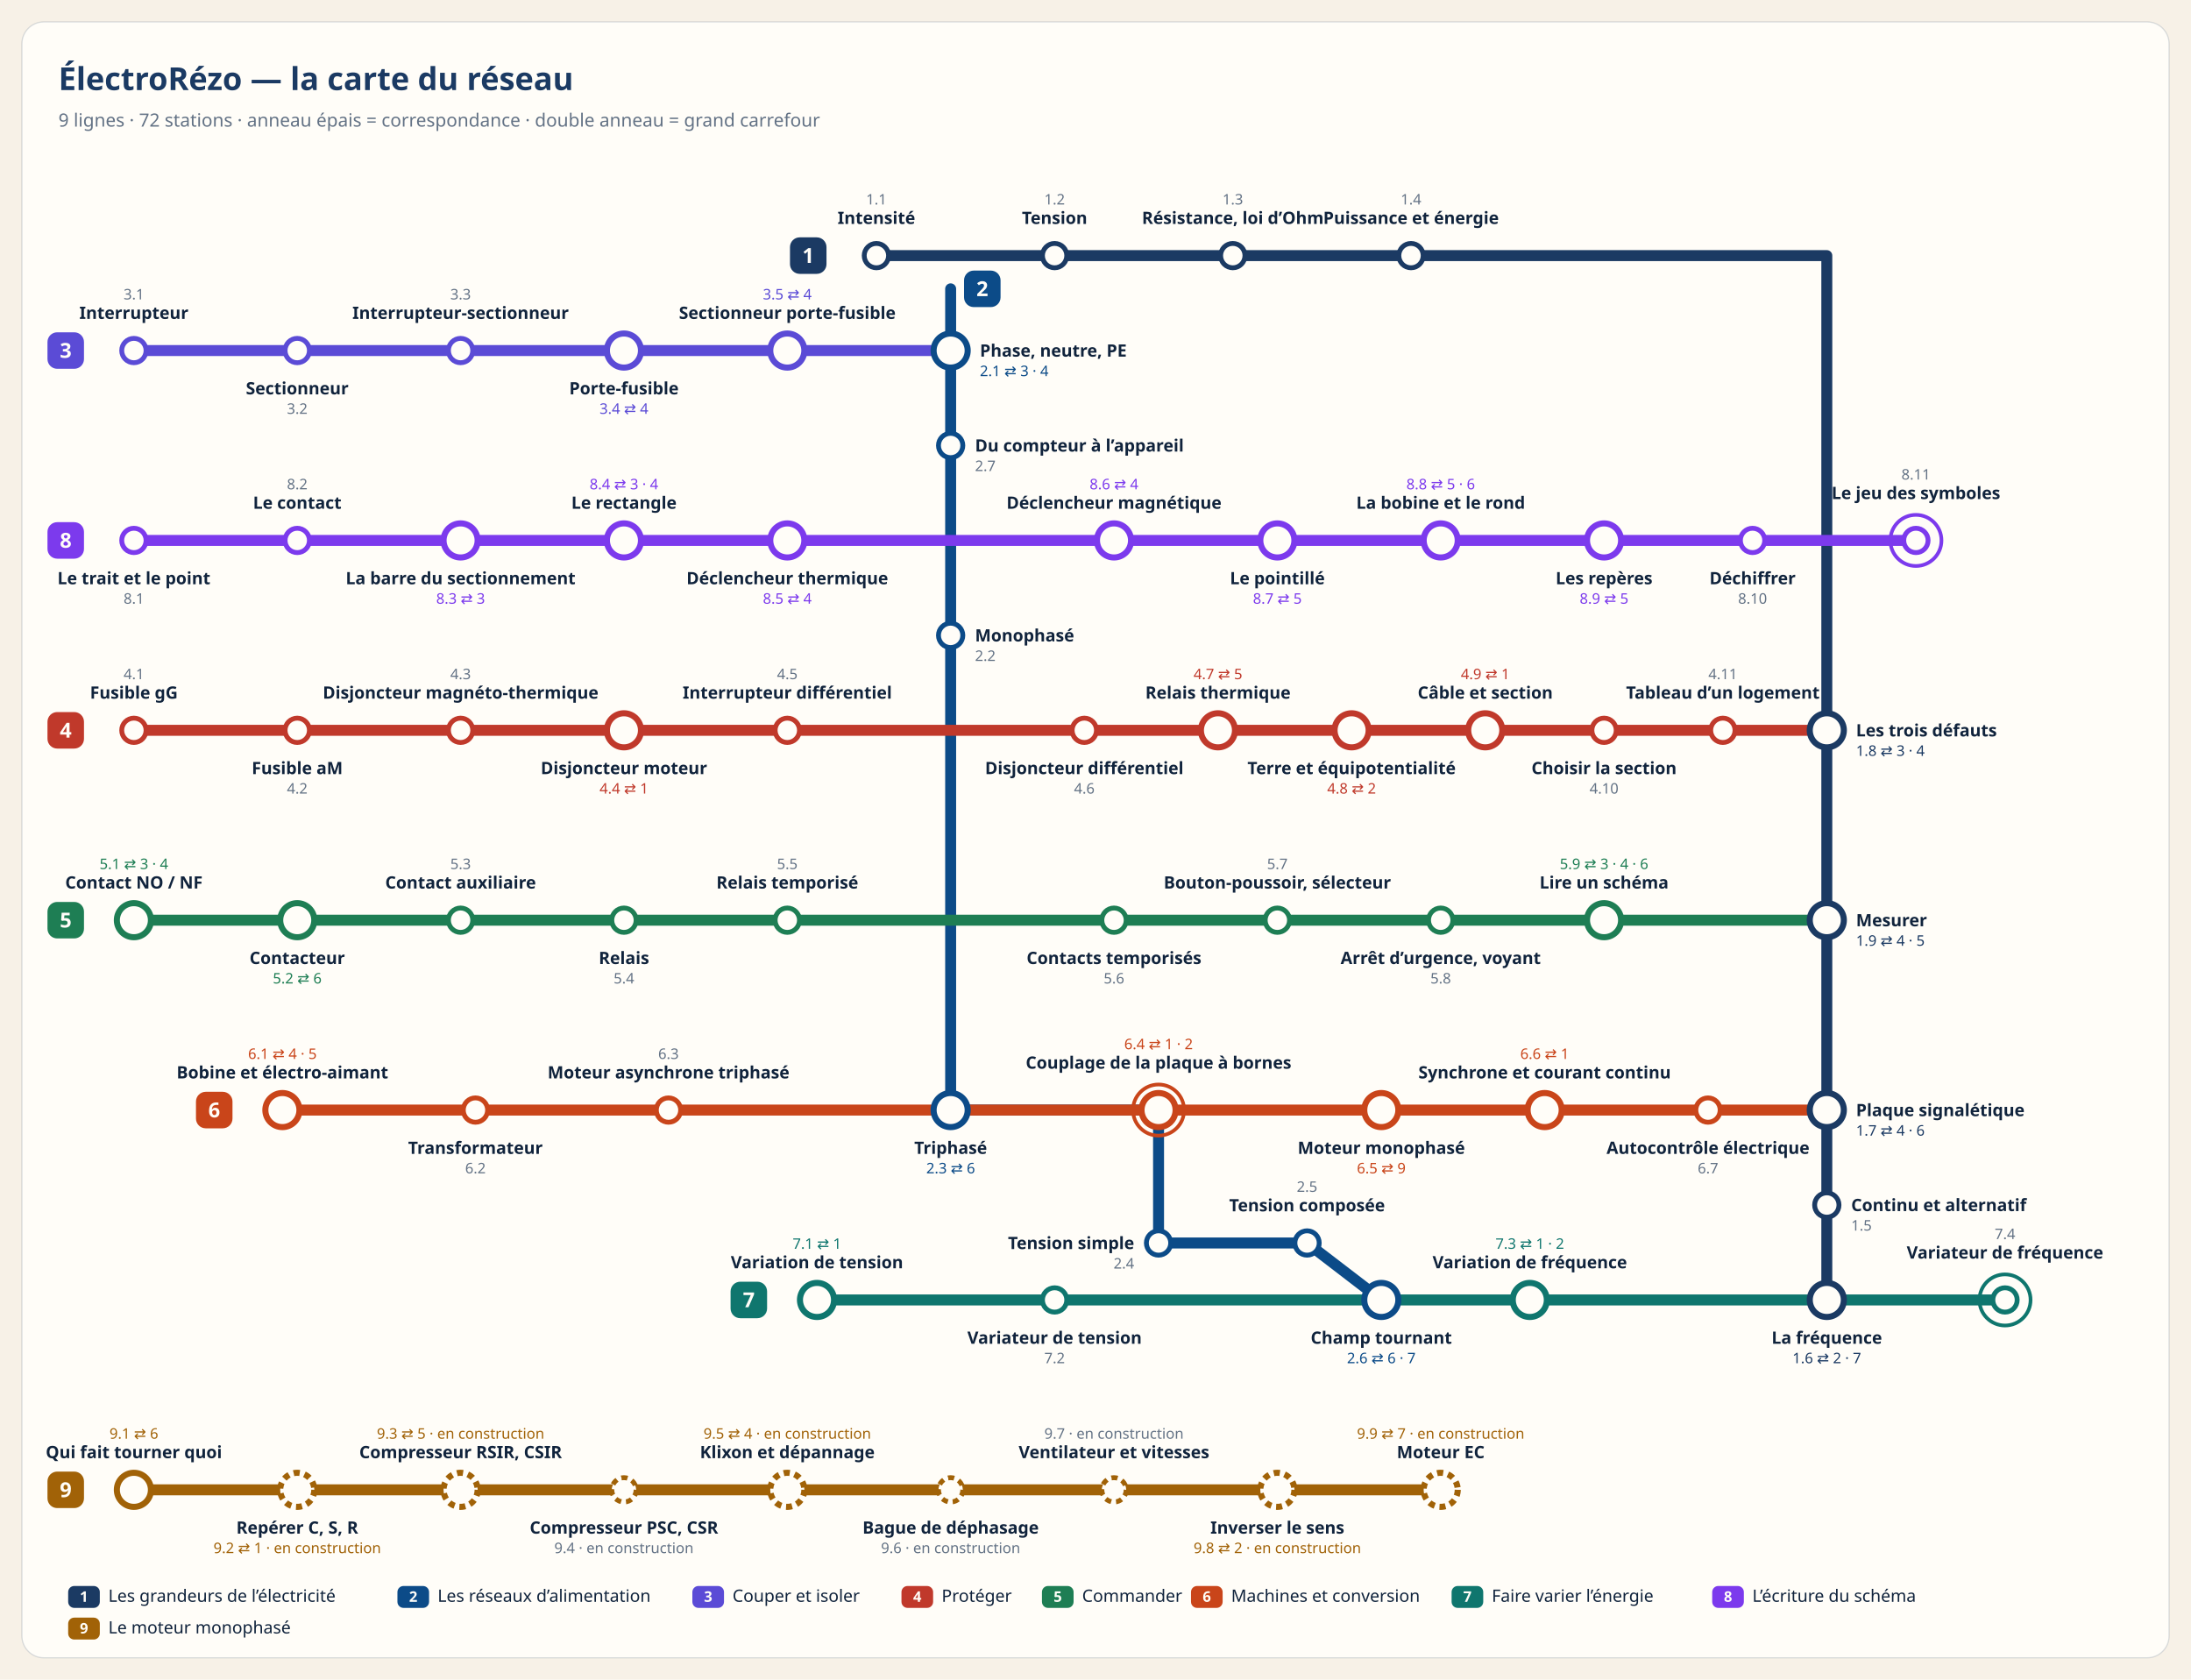
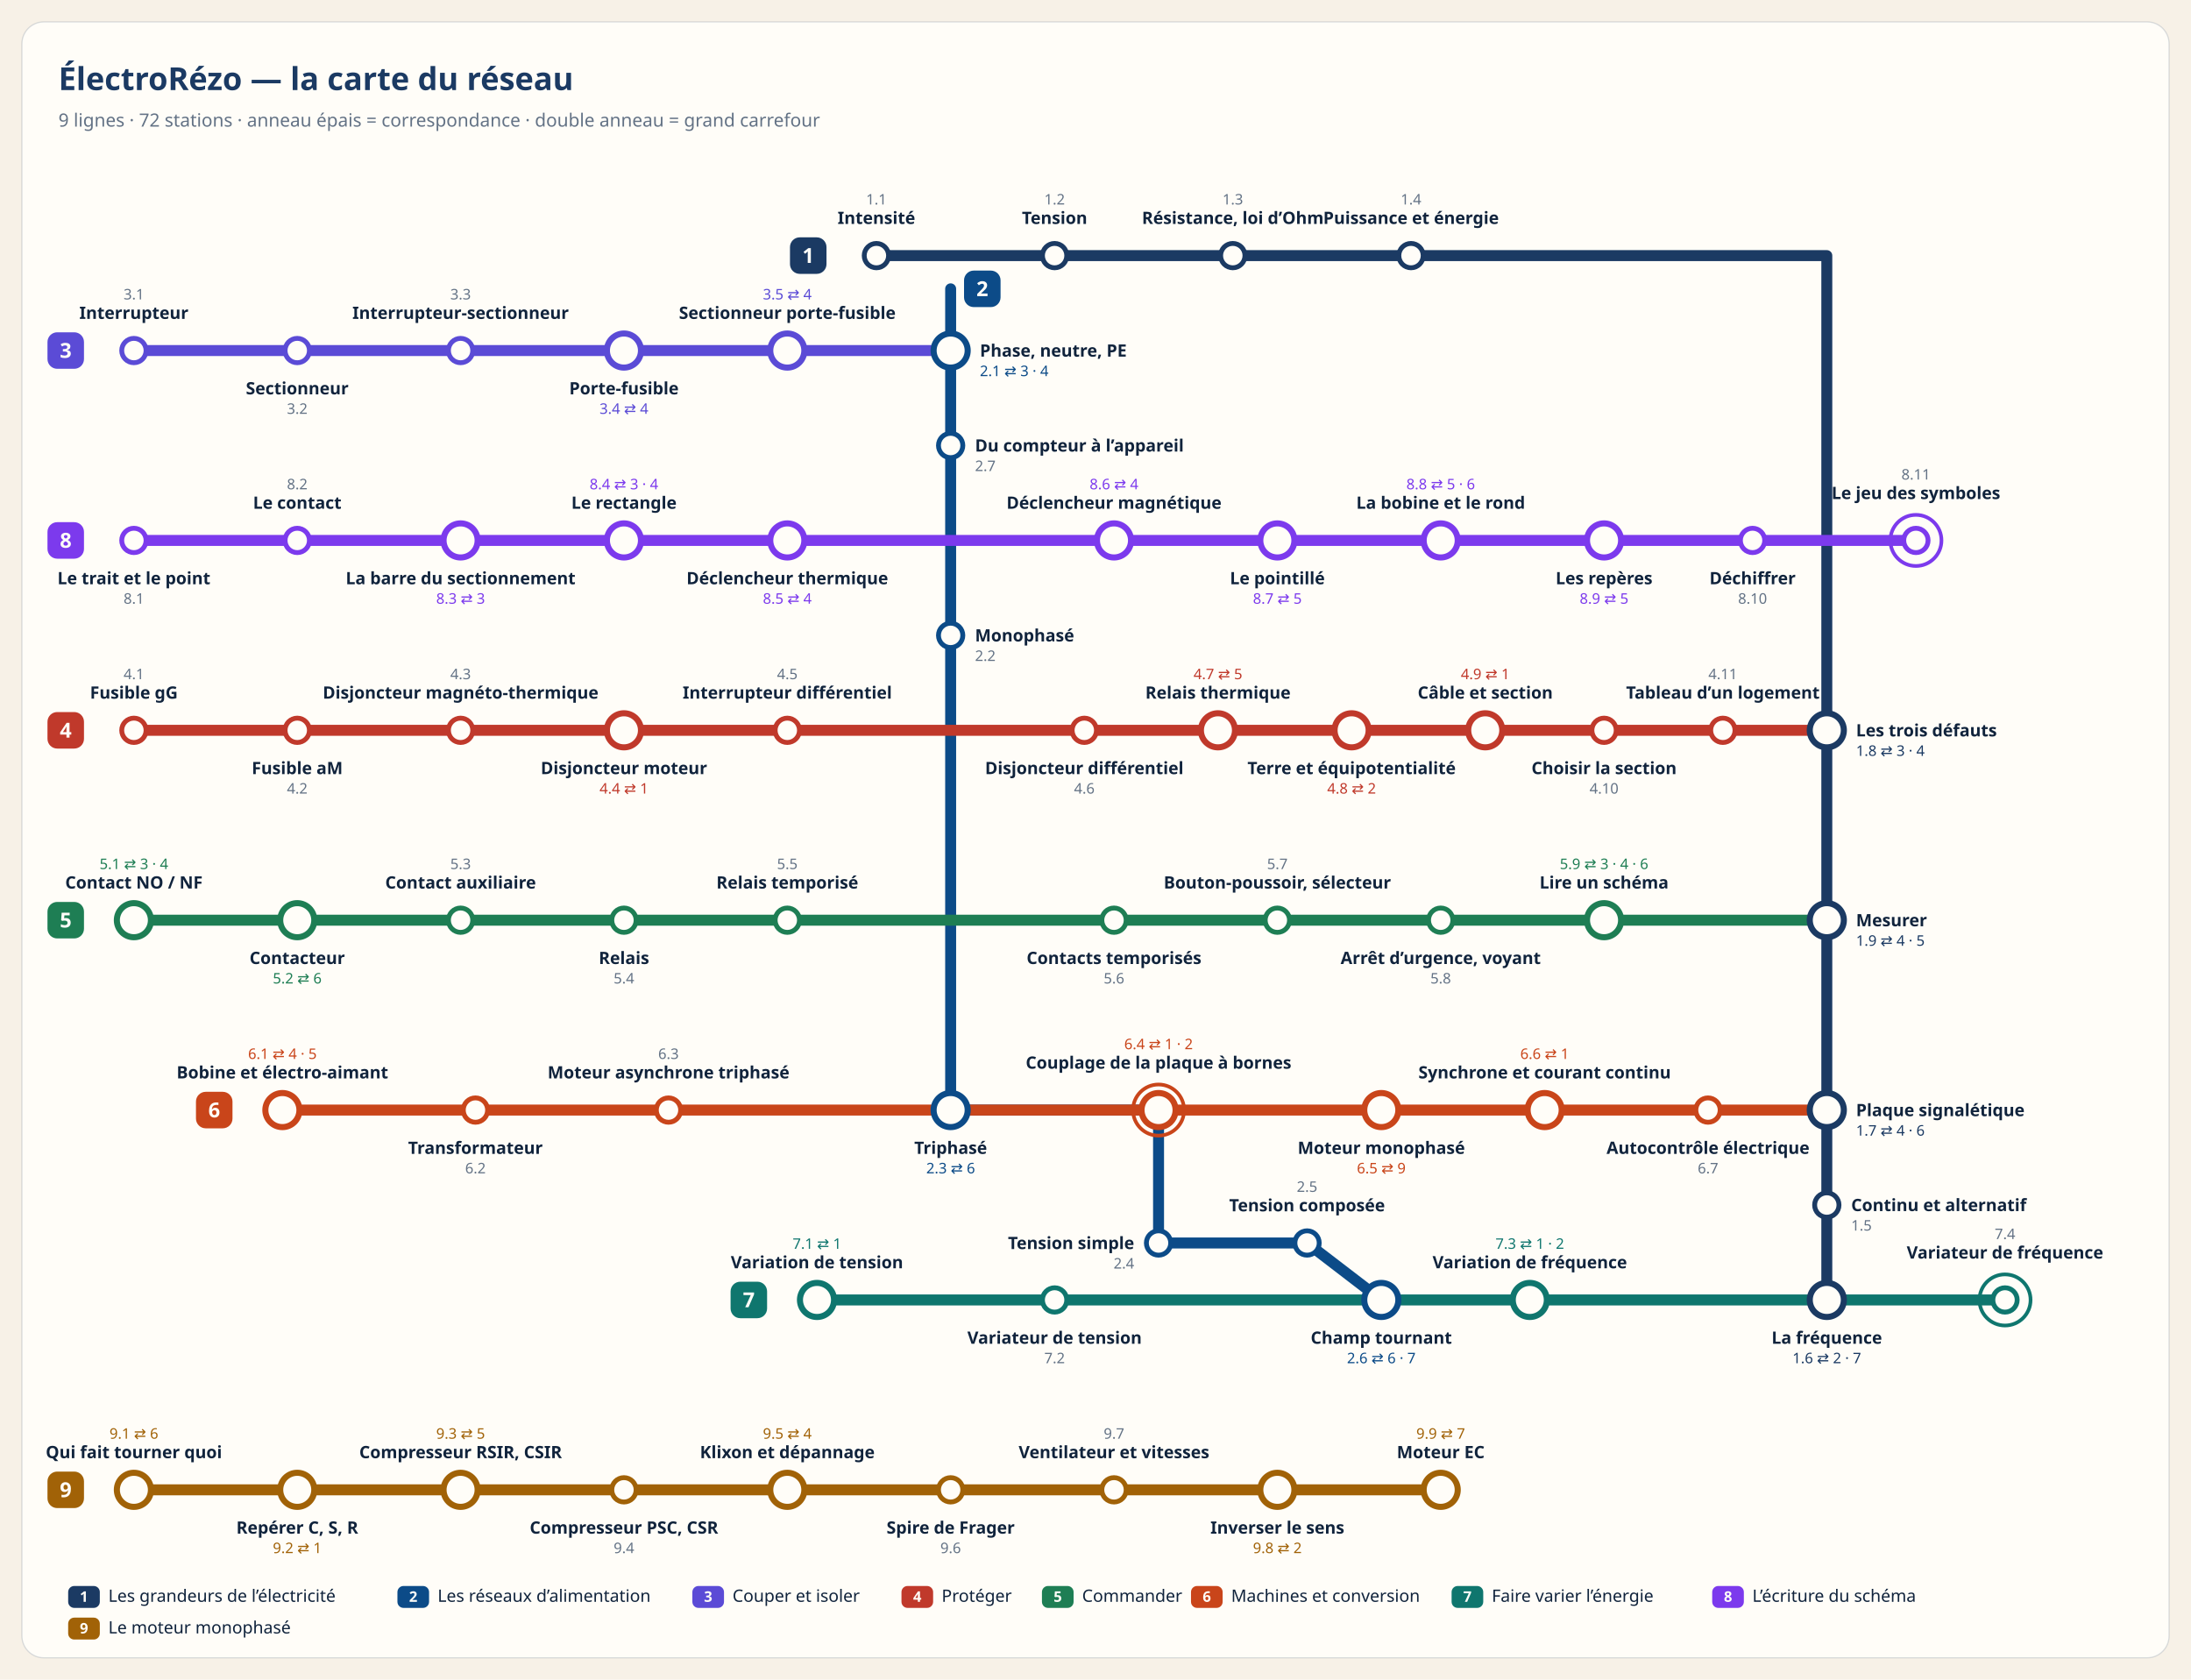
<svg xmlns="http://www.w3.org/2000/svg" viewBox="0 0 1800 1380" width="1800" height="1380" font-family="Segoe UI, Trebuchet MS, sans-serif" role="img" aria-label="ÉlectroRézo, carte du réseau : 9 lignes, 72 stations.">
  <rect width="1800" height="1380" fill="#f7f1e7" />
  <rect x="18" y="18" width="1764" height="1344" rx="18" fill="#fffdf8" stroke="rgba(27,58,99,.16)" />
  <text x="48.0" y="74.0" text-anchor="start" font-size="26" font-weight="700" fill="#1b3a63">ÉlectroRézo — la carte du réseau</text>
  <text x="48.0" y="104.0" text-anchor="start" font-size="15" font-weight="400" fill="#637285">9 lignes · 72 stations · anneau épais = correspondance · double anneau = grand carrefour</text>
  <path d="M720.0 210.0 L1500.8 210.0 L1500.8 1068.0" fill="none" stroke="#1b3a63" stroke-width="9" stroke-linecap="round" stroke-linejoin="round" />
  <path d="M781.0 237.3 L781.0 912.0 L951.8 912.0 L951.8 1021.2 L1073.8 1021.2 L1134.8 1068.0" fill="none" stroke="#0C4B88" stroke-width="9" stroke-linecap="round" stroke-linejoin="round" />
  <path d="M110.0 288.0 L781.0 288.0" fill="none" stroke="#5b4bd6" stroke-width="9" stroke-linecap="round" stroke-linejoin="round" />
  <path d="M110.0 600.0 L1500.8 600.0" fill="none" stroke="#c0392b" stroke-width="9" stroke-linecap="round" stroke-linejoin="round" />
  <path d="M110.0 756.0 L1500.8 756.0" fill="none" stroke="#1e7e54" stroke-width="9" stroke-linecap="round" stroke-linejoin="round" />
  <path d="M232.0 912.0 L1500.8 912.0" fill="none" stroke="#c9451a" stroke-width="9" stroke-linecap="round" stroke-linejoin="round" />
  <path d="M671.2 1068.0 L1647.2 1068.0" fill="none" stroke="#0f766e" stroke-width="9" stroke-linecap="round" stroke-linejoin="round" />
  <path d="M110.0 444.0 L1574.0 444.0" fill="none" stroke="#7c3aed" stroke-width="9" stroke-linecap="round" stroke-linejoin="round" />
  <path d="M110.0 1224.0 L1183.6 1224.0" fill="none" stroke="#a16207" stroke-width="9" stroke-linecap="round" stroke-linejoin="round" />
  <rect x="649.0" y="195.0" width="30" height="30" rx="8" fill="#1b3a63" />
  <text x="664.0" y="216.0" text-anchor="middle" font-size="17" font-weight="700" fill="#fffdf8">1</text>
  <rect x="792.0" y="222.3" width="30" height="30" rx="8" fill="#0C4B88" />
  <text x="807.0" y="243.3" text-anchor="middle" font-size="17" font-weight="700" fill="#fffdf8">2</text>
  <rect x="39.0" y="273.0" width="30" height="30" rx="8" fill="#5b4bd6" />
  <text x="54.0" y="294.0" text-anchor="middle" font-size="17" font-weight="700" fill="#fffdf8">3</text>
  <rect x="39.0" y="585.0" width="30" height="30" rx="8" fill="#c0392b" />
  <text x="54.0" y="606.0" text-anchor="middle" font-size="17" font-weight="700" fill="#fffdf8">4</text>
  <rect x="39.0" y="741.0" width="30" height="30" rx="8" fill="#1e7e54" />
  <text x="54.0" y="762.0" text-anchor="middle" font-size="17" font-weight="700" fill="#fffdf8">5</text>
  <rect x="161.0" y="897.0" width="30" height="30" rx="8" fill="#c9451a" />
  <text x="176.0" y="918.0" text-anchor="middle" font-size="17" font-weight="700" fill="#fffdf8">6</text>
  <rect x="600.2" y="1053.0" width="30" height="30" rx="8" fill="#0f766e" />
  <text x="615.2" y="1074.0" text-anchor="middle" font-size="17" font-weight="700" fill="#fffdf8">7</text>
  <rect x="39.0" y="429.0" width="30" height="30" rx="8" fill="#7c3aed" />
  <text x="54.0" y="450.0" text-anchor="middle" font-size="17" font-weight="700" fill="#fffdf8">8</text>
  <rect x="39.0" y="1209.0" width="30" height="30" rx="8" fill="#a16207" />
  <text x="54.0" y="1230.0" text-anchor="middle" font-size="17" font-weight="700" fill="#fffdf8">9</text>
  <a href="stations/1-1-courant-intensite/index.html" aria-label="1.1 Intensité">
    <circle cx="720.0" cy="210.0" r="10" fill="#fffdf8" stroke="#1b3a63" stroke-width="4" />
    <circle cx="720.0" cy="210.0" r="24" fill="transparent" class="cible" />
    <text x="720.0" y="184.0" text-anchor="middle" font-size="14" font-weight="600" fill="#10233c">Intensité</text>
    <text x="720.0" y="168.0" text-anchor="middle" font-size="12" font-weight="400" fill="#637285">1.1</text>
  </a>
  <a href="stations/1-2-tension/index.html" aria-label="1.2 Tension">
    <circle cx="866.4" cy="210.0" r="10" fill="#fffdf8" stroke="#1b3a63" stroke-width="4" />
    <circle cx="866.4" cy="210.0" r="24" fill="transparent" class="cible" />
    <text x="866.4" y="184.0" text-anchor="middle" font-size="14" font-weight="600" fill="#10233c">Tension</text>
    <text x="866.4" y="168.0" text-anchor="middle" font-size="12" font-weight="400" fill="#637285">1.2</text>
  </a>
  <a href="stations/1-3-resistance-loi-ohm/index.html" aria-label="1.3 Résistance, loi d’Ohm">
    <circle cx="1012.8" cy="210.0" r="10" fill="#fffdf8" stroke="#1b3a63" stroke-width="4" />
    <circle cx="1012.8" cy="210.0" r="24" fill="transparent" class="cible" />
    <text x="1012.8" y="184.0" text-anchor="middle" font-size="14" font-weight="600" fill="#10233c">Résistance, loi d’Ohm</text>
    <text x="1012.8" y="168.0" text-anchor="middle" font-size="12" font-weight="400" fill="#637285">1.3</text>
  </a>
  <a href="stations/1-4-puissance-energie/index.html" aria-label="1.4 Puissance et énergie">
    <circle cx="1159.2" cy="210.0" r="10" fill="#fffdf8" stroke="#1b3a63" stroke-width="4" />
    <circle cx="1159.2" cy="210.0" r="24" fill="transparent" class="cible" />
    <text x="1159.2" y="184.0" text-anchor="middle" font-size="14" font-weight="600" fill="#10233c">Puissance et énergie</text>
    <text x="1159.2" y="168.0" text-anchor="middle" font-size="12" font-weight="400" fill="#637285">1.4</text>
  </a>
  <a href="stations/1-8-trois-defauts/index.html" aria-label="1.8 Les trois défauts">
    <circle cx="1500.8" cy="600.0" r="14" fill="#fffdf8" stroke="#1b3a63" stroke-width="5" />
    <circle cx="1500.8" cy="600.0" r="24" fill="transparent" class="cible" />
    <text x="1524.8" y="605.0" text-anchor="start" font-size="14" font-weight="600" fill="#10233c">Les trois défauts</text>
    <text x="1524.8" y="621.0" text-anchor="start" font-size="12" font-weight="400" fill="#1b3a63">1.8  ⇄ 3 · 4</text>
  </a>
  <a href="stations/1-9-mesurer/index.html" aria-label="1.9 Mesurer">
    <circle cx="1500.8" cy="756.0" r="14" fill="#fffdf8" stroke="#1b3a63" stroke-width="5" />
    <circle cx="1500.8" cy="756.0" r="24" fill="transparent" class="cible" />
    <text x="1524.8" y="761.0" text-anchor="start" font-size="14" font-weight="600" fill="#10233c">Mesurer</text>
    <text x="1524.8" y="777.0" text-anchor="start" font-size="12" font-weight="400" fill="#1b3a63">1.9  ⇄ 4 · 5</text>
  </a>
  <a href="stations/1-7-plaque-signaletique/index.html" aria-label="1.7 Plaque signalétique">
    <circle cx="1500.8" cy="912.0" r="14" fill="#fffdf8" stroke="#1b3a63" stroke-width="5" />
    <circle cx="1500.8" cy="912.0" r="24" fill="transparent" class="cible" />
    <text x="1524.8" y="917.0" text-anchor="start" font-size="14" font-weight="600" fill="#10233c">Plaque signalétique</text>
    <text x="1524.8" y="933.0" text-anchor="start" font-size="12" font-weight="400" fill="#1b3a63">1.7  ⇄ 4 · 6</text>
  </a>
  <a href="stations/1-5-continu-alternatif/index.html" aria-label="1.5 Continu et alternatif">
    <circle cx="1500.8" cy="990.0" r="10" fill="#fffdf8" stroke="#1b3a63" stroke-width="4" />
    <circle cx="1500.8" cy="990.0" r="24" fill="transparent" class="cible" />
    <text x="1520.8" y="995.0" text-anchor="start" font-size="14" font-weight="600" fill="#10233c">Continu et alternatif</text>
    <text x="1520.8" y="1011.0" text-anchor="start" font-size="12" font-weight="400" fill="#637285">1.5</text>
  </a>
  <a href="stations/1-6-frequence/index.html" aria-label="1.6 La fréquence">
    <circle cx="1500.8" cy="1068.0" r="14" fill="#fffdf8" stroke="#1b3a63" stroke-width="5" />
    <circle cx="1500.8" cy="1068.0" r="24" fill="transparent" class="cible" />
    <text x="1500.8" y="1104.0" text-anchor="middle" font-size="14" font-weight="600" fill="#10233c">La fréquence</text>
    <text x="1500.8" y="1120.0" text-anchor="middle" font-size="12" font-weight="400" fill="#1b3a63">1.6  ⇄ 2 · 7</text>
  </a>
  <a href="stations/2-1-phase-neutre-pe/index.html" aria-label="2.1 Phase, neutre, PE">
    <circle cx="781.0" cy="288.0" r="14" fill="#fffdf8" stroke="#0C4B88" stroke-width="5" />
    <circle cx="781.0" cy="288.0" r="24" fill="transparent" class="cible" />
    <text x="805.0" y="293.0" text-anchor="start" font-size="14" font-weight="600" fill="#10233c">Phase, neutre, PE</text>
    <text x="805.0" y="309.0" text-anchor="start" font-size="12" font-weight="400" fill="#0C4B88">2.1  ⇄ 3 · 4</text>
  </a>
  <a href="stations/2-2-monophase/index.html" aria-label="2.2 Monophasé">
    <circle cx="781.0" cy="522.0" r="10" fill="#fffdf8" stroke="#0C4B88" stroke-width="4" />
    <circle cx="781.0" cy="522.0" r="24" fill="transparent" class="cible" />
    <text x="801.0" y="527.0" text-anchor="start" font-size="14" font-weight="600" fill="#10233c">Monophasé</text>
    <text x="801.0" y="543.0" text-anchor="start" font-size="12" font-weight="400" fill="#637285">2.2</text>
  </a>
  <a href="stations/2-3-triphase/index.html" aria-label="2.3 Triphasé">
    <circle cx="781.0" cy="912.0" r="14" fill="#fffdf8" stroke="#0C4B88" stroke-width="5" />
    <circle cx="781.0" cy="912.0" r="24" fill="transparent" class="cible" />
    <text x="781.0" y="948.0" text-anchor="middle" font-size="14" font-weight="600" fill="#10233c">Triphasé</text>
    <text x="781.0" y="964.0" text-anchor="middle" font-size="12" font-weight="400" fill="#0C4B88">2.3  ⇄ 6</text>
  </a>
  <a href="stations/2-4-tension-simple/index.html" aria-label="2.4 Tension simple">
    <circle cx="951.8" cy="1021.2" r="10" fill="#fffdf8" stroke="#0C4B88" stroke-width="4" />
    <circle cx="951.8" cy="1021.2" r="24" fill="transparent" class="cible" />
    <text x="931.8" y="1026.2" text-anchor="end" font-size="14" font-weight="600" fill="#10233c">Tension simple</text>
    <text x="931.8" y="1042.2" text-anchor="end" font-size="12" font-weight="400" fill="#637285">2.4</text>
  </a>
  <a href="stations/2-5-tension-composee/index.html" aria-label="2.5 Tension composée">
    <circle cx="1073.8" cy="1021.2" r="10" fill="#fffdf8" stroke="#0C4B88" stroke-width="4" />
    <circle cx="1073.8" cy="1021.2" r="24" fill="transparent" class="cible" />
    <text x="1073.8" y="995.2" text-anchor="middle" font-size="14" font-weight="600" fill="#10233c">Tension composée</text>
    <text x="1073.8" y="979.2" text-anchor="middle" font-size="12" font-weight="400" fill="#637285">2.5</text>
  </a>
  <a href="stations/2-6-champ-tournant/index.html" aria-label="2.6 Champ tournant">
    <circle cx="1134.8" cy="1068.0" r="14" fill="#fffdf8" stroke="#0C4B88" stroke-width="5" />
    <circle cx="1134.8" cy="1068.0" r="24" fill="transparent" class="cible" />
    <text x="1134.8" y="1104.0" text-anchor="middle" font-size="14" font-weight="600" fill="#10233c">Champ tournant</text>
    <text x="1134.8" y="1120.0" text-anchor="middle" font-size="12" font-weight="400" fill="#0C4B88">2.6  ⇄ 6 · 7</text>
  </a>
  <a href="stations/2-7-du-compteur-a-l-appareil/index.html" aria-label="2.7 Du compteur à l’appareil">
    <circle cx="781.0" cy="366.0" r="10" fill="#fffdf8" stroke="#0C4B88" stroke-width="4" />
    <circle cx="781.0" cy="366.0" r="24" fill="transparent" class="cible" />
    <text x="801.0" y="371.0" text-anchor="start" font-size="14" font-weight="600" fill="#10233c">Du compteur à l’appareil</text>
    <text x="801.0" y="387.0" text-anchor="start" font-size="12" font-weight="400" fill="#637285">2.7</text>
  </a>
  <a href="stations/3-1-interrupteur/index.html" aria-label="3.1 Interrupteur">
    <circle cx="110.0" cy="288.0" r="10" fill="#fffdf8" stroke="#5b4bd6" stroke-width="4" />
    <circle cx="110.0" cy="288.0" r="24" fill="transparent" class="cible" />
    <text x="110.0" y="262.0" text-anchor="middle" font-size="14" font-weight="600" fill="#10233c">Interrupteur</text>
    <text x="110.0" y="246.0" text-anchor="middle" font-size="12" font-weight="400" fill="#637285">3.1</text>
  </a>
  <a href="stations/3-2-sectionneur/index.html" aria-label="3.2 Sectionneur">
    <circle cx="244.2" cy="288.0" r="10" fill="#fffdf8" stroke="#5b4bd6" stroke-width="4" />
    <circle cx="244.2" cy="288.0" r="24" fill="transparent" class="cible" />
    <text x="244.2" y="324.0" text-anchor="middle" font-size="14" font-weight="600" fill="#10233c">Sectionneur</text>
    <text x="244.2" y="340.0" text-anchor="middle" font-size="12" font-weight="400" fill="#637285">3.2</text>
  </a>
  <a href="stations/3-3-interrupteur-sectionneur/index.html" aria-label="3.3 Interrupteur-sectionneur">
    <circle cx="378.4" cy="288.0" r="10" fill="#fffdf8" stroke="#5b4bd6" stroke-width="4" />
    <circle cx="378.4" cy="288.0" r="24" fill="transparent" class="cible" />
    <text x="378.4" y="262.0" text-anchor="middle" font-size="14" font-weight="600" fill="#10233c">Interrupteur-sectionneur</text>
    <text x="378.4" y="246.0" text-anchor="middle" font-size="12" font-weight="400" fill="#637285">3.3</text>
  </a>
  <a href="stations/3-4-porte-fusible/index.html" aria-label="3.4 Porte-fusible">
    <circle cx="512.6" cy="288.0" r="14" fill="#fffdf8" stroke="#5b4bd6" stroke-width="5" />
    <circle cx="512.6" cy="288.0" r="24" fill="transparent" class="cible" />
    <text x="512.6" y="324.0" text-anchor="middle" font-size="14" font-weight="600" fill="#10233c">Porte-fusible</text>
    <text x="512.6" y="340.0" text-anchor="middle" font-size="12" font-weight="400" fill="#5b4bd6">3.4  ⇄ 4</text>
  </a>
  <a href="stations/3-5-sectionneur-porte-fusible/index.html" aria-label="3.5 Sectionneur porte-fusible">
    <circle cx="646.8" cy="288.0" r="14" fill="#fffdf8" stroke="#5b4bd6" stroke-width="5" />
    <circle cx="646.8" cy="288.0" r="24" fill="transparent" class="cible" />
    <text x="646.8" y="262.0" text-anchor="middle" font-size="14" font-weight="600" fill="#10233c">Sectionneur porte-fusible</text>
    <text x="646.8" y="246.0" text-anchor="middle" font-size="12" font-weight="400" fill="#5b4bd6">3.5  ⇄ 4</text>
  </a>
  <a href="stations/4-1-fusible-gg/index.html" aria-label="4.1 Fusible gG">
    <circle cx="110.0" cy="600.0" r="10" fill="#fffdf8" stroke="#c0392b" stroke-width="4" />
    <circle cx="110.0" cy="600.0" r="24" fill="transparent" class="cible" />
    <text x="110.0" y="574.0" text-anchor="middle" font-size="14" font-weight="600" fill="#10233c">Fusible gG</text>
    <text x="110.0" y="558.0" text-anchor="middle" font-size="12" font-weight="400" fill="#637285">4.1</text>
  </a>
  <a href="stations/4-2-fusible-am/index.html" aria-label="4.2 Fusible aM">
    <circle cx="244.2" cy="600.0" r="10" fill="#fffdf8" stroke="#c0392b" stroke-width="4" />
    <circle cx="244.2" cy="600.0" r="24" fill="transparent" class="cible" />
    <text x="244.2" y="636.0" text-anchor="middle" font-size="14" font-weight="600" fill="#10233c">Fusible aM</text>
    <text x="244.2" y="652.0" text-anchor="middle" font-size="12" font-weight="400" fill="#637285">4.2</text>
  </a>
  <a href="stations/4-3-disjoncteur-magneto-thermique/index.html" aria-label="4.3 Disjoncteur magnéto-thermique">
    <circle cx="378.4" cy="600.0" r="10" fill="#fffdf8" stroke="#c0392b" stroke-width="4" />
    <circle cx="378.4" cy="600.0" r="24" fill="transparent" class="cible" />
    <text x="378.4" y="574.0" text-anchor="middle" font-size="14" font-weight="600" fill="#10233c">Disjoncteur magnéto-thermique</text>
    <text x="378.4" y="558.0" text-anchor="middle" font-size="12" font-weight="400" fill="#637285">4.3</text>
  </a>
  <a href="stations/4-4-disjoncteur-moteur/index.html" aria-label="4.4 Disjoncteur moteur">
    <circle cx="512.6" cy="600.0" r="14" fill="#fffdf8" stroke="#c0392b" stroke-width="5" />
    <circle cx="512.6" cy="600.0" r="24" fill="transparent" class="cible" />
    <text x="512.6" y="636.0" text-anchor="middle" font-size="14" font-weight="600" fill="#10233c">Disjoncteur moteur</text>
    <text x="512.6" y="652.0" text-anchor="middle" font-size="12" font-weight="400" fill="#c0392b">4.4  ⇄ 1</text>
  </a>
  <a href="stations/4-5-interrupteur-differentiel/index.html" aria-label="4.5 Interrupteur différentiel">
    <circle cx="646.8" cy="600.0" r="10" fill="#fffdf8" stroke="#c0392b" stroke-width="4" />
    <circle cx="646.8" cy="600.0" r="24" fill="transparent" class="cible" />
    <text x="646.8" y="574.0" text-anchor="middle" font-size="14" font-weight="600" fill="#10233c">Interrupteur différentiel</text>
    <text x="646.8" y="558.0" text-anchor="middle" font-size="12" font-weight="400" fill="#637285">4.5</text>
  </a>
  <a href="stations/4-6-disjoncteur-differentiel/index.html" aria-label="4.6 Disjoncteur différentiel">
    <circle cx="890.8" cy="600.0" r="10" fill="#fffdf8" stroke="#c0392b" stroke-width="4" />
    <circle cx="890.8" cy="600.0" r="24" fill="transparent" class="cible" />
    <text x="890.8" y="636.0" text-anchor="middle" font-size="14" font-weight="600" fill="#10233c">Disjoncteur différentiel</text>
    <text x="890.8" y="652.0" text-anchor="middle" font-size="12" font-weight="400" fill="#637285">4.6</text>
  </a>
  <a href="stations/4-7-relais-thermique/index.html" aria-label="4.7 Relais thermique">
    <circle cx="1000.6" cy="600.0" r="14" fill="#fffdf8" stroke="#c0392b" stroke-width="5" />
    <circle cx="1000.6" cy="600.0" r="24" fill="transparent" class="cible" />
    <text x="1000.6" y="574.0" text-anchor="middle" font-size="14" font-weight="600" fill="#10233c">Relais thermique</text>
    <text x="1000.6" y="558.0" text-anchor="middle" font-size="12" font-weight="400" fill="#c0392b">4.7  ⇄ 5</text>
  </a>
  <a href="stations/4-8-terre/index.html" aria-label="4.8 Terre et équipotentialité">
    <circle cx="1110.4" cy="600.0" r="14" fill="#fffdf8" stroke="#c0392b" stroke-width="5" />
    <circle cx="1110.4" cy="600.0" r="24" fill="transparent" class="cible" />
    <text x="1110.4" y="636.0" text-anchor="middle" font-size="14" font-weight="600" fill="#10233c">Terre et équipotentialité</text>
    <text x="1110.4" y="652.0" text-anchor="middle" font-size="12" font-weight="400" fill="#c0392b">4.8  ⇄ 2</text>
  </a>
  <a href="stations/4-9-cable-section/index.html" aria-label="4.9 Câble et section">
    <circle cx="1220.2" cy="600.0" r="14" fill="#fffdf8" stroke="#c0392b" stroke-width="5" />
    <circle cx="1220.2" cy="600.0" r="24" fill="transparent" class="cible" />
    <text x="1220.2" y="574.0" text-anchor="middle" font-size="14" font-weight="600" fill="#10233c">Câble et section</text>
    <text x="1220.2" y="558.0" text-anchor="middle" font-size="12" font-weight="400" fill="#c0392b">4.9  ⇄ 1</text>
  </a>
  <a href="stations/4-10-choisir-section/index.html" aria-label="4.10 Choisir la section">
    <circle cx="1317.8" cy="600.0" r="10" fill="#fffdf8" stroke="#c0392b" stroke-width="4" />
    <circle cx="1317.8" cy="600.0" r="24" fill="transparent" class="cible" />
    <text x="1317.8" y="636.0" text-anchor="middle" font-size="14" font-weight="600" fill="#10233c">Choisir la section</text>
    <text x="1317.8" y="652.0" text-anchor="middle" font-size="12" font-weight="400" fill="#637285">4.10</text>
  </a>
  <a href="stations/4-11-tableau-logement/index.html" aria-label="4.11 Tableau d’un logement">
    <circle cx="1415.4" cy="600.0" r="10" fill="#fffdf8" stroke="#c0392b" stroke-width="4" />
    <circle cx="1415.4" cy="600.0" r="24" fill="transparent" class="cible" />
    <text x="1415.4" y="574.0" text-anchor="middle" font-size="14" font-weight="600" fill="#10233c">Tableau d’un logement</text>
    <text x="1415.4" y="558.0" text-anchor="middle" font-size="12" font-weight="400" fill="#637285">4.11</text>
  </a>
  <a href="stations/5-1-contact-no-nf/index.html" aria-label="5.1 Contact NO / NF">
    <circle cx="110.0" cy="756.0" r="14" fill="#fffdf8" stroke="#1e7e54" stroke-width="5" />
    <circle cx="110.0" cy="756.0" r="24" fill="transparent" class="cible" />
    <text x="110.0" y="730.0" text-anchor="middle" font-size="14" font-weight="600" fill="#10233c">Contact NO / NF</text>
    <text x="110.0" y="714.0" text-anchor="middle" font-size="12" font-weight="400" fill="#1e7e54">5.1  ⇄ 3 · 4</text>
  </a>
  <a href="stations/5-2-contacteur/index.html" aria-label="5.2 Contacteur">
    <circle cx="244.2" cy="756.0" r="14" fill="#fffdf8" stroke="#1e7e54" stroke-width="5" />
    <circle cx="244.2" cy="756.0" r="24" fill="transparent" class="cible" />
    <text x="244.2" y="792.0" text-anchor="middle" font-size="14" font-weight="600" fill="#10233c">Contacteur</text>
    <text x="244.2" y="808.0" text-anchor="middle" font-size="12" font-weight="400" fill="#1e7e54">5.2  ⇄ 6</text>
  </a>
  <a href="stations/5-3-contact-auxiliaire/index.html" aria-label="5.3 Contact auxiliaire">
    <circle cx="378.4" cy="756.0" r="10" fill="#fffdf8" stroke="#1e7e54" stroke-width="4" />
    <circle cx="378.4" cy="756.0" r="24" fill="transparent" class="cible" />
    <text x="378.4" y="730.0" text-anchor="middle" font-size="14" font-weight="600" fill="#10233c">Contact auxiliaire</text>
    <text x="378.4" y="714.0" text-anchor="middle" font-size="12" font-weight="400" fill="#637285">5.3</text>
  </a>
  <a href="stations/5-4-relais/index.html" aria-label="5.4 Relais">
    <circle cx="512.6" cy="756.0" r="10" fill="#fffdf8" stroke="#1e7e54" stroke-width="4" />
    <circle cx="512.6" cy="756.0" r="24" fill="transparent" class="cible" />
    <text x="512.6" y="792.0" text-anchor="middle" font-size="14" font-weight="600" fill="#10233c">Relais</text>
    <text x="512.6" y="808.0" text-anchor="middle" font-size="12" font-weight="400" fill="#637285">5.4</text>
  </a>
  <a href="stations/5-5-relais-temporise/index.html" aria-label="5.5 Relais temporisé">
    <circle cx="646.8" cy="756.0" r="10" fill="#fffdf8" stroke="#1e7e54" stroke-width="4" />
    <circle cx="646.8" cy="756.0" r="24" fill="transparent" class="cible" />
    <text x="646.8" y="730.0" text-anchor="middle" font-size="14" font-weight="600" fill="#10233c">Relais temporisé</text>
    <text x="646.8" y="714.0" text-anchor="middle" font-size="12" font-weight="400" fill="#637285">5.5</text>
  </a>
  <a href="stations/5-6-contacts-temporises/index.html" aria-label="5.6 Contacts temporisés">
    <circle cx="915.2" cy="756.0" r="10" fill="#fffdf8" stroke="#1e7e54" stroke-width="4" />
    <circle cx="915.2" cy="756.0" r="24" fill="transparent" class="cible" />
    <text x="915.2" y="792.0" text-anchor="middle" font-size="14" font-weight="600" fill="#10233c">Contacts temporisés</text>
    <text x="915.2" y="808.0" text-anchor="middle" font-size="12" font-weight="400" fill="#637285">5.6</text>
  </a>
  <a href="stations/5-7-boutons/index.html" aria-label="5.7 Bouton-poussoir, sélecteur">
    <circle cx="1049.4" cy="756.0" r="10" fill="#fffdf8" stroke="#1e7e54" stroke-width="4" />
    <circle cx="1049.4" cy="756.0" r="24" fill="transparent" class="cible" />
    <text x="1049.4" y="730.0" text-anchor="middle" font-size="14" font-weight="600" fill="#10233c">Bouton-poussoir, sélecteur</text>
    <text x="1049.4" y="714.0" text-anchor="middle" font-size="12" font-weight="400" fill="#637285">5.7</text>
  </a>
  <a href="stations/5-8-securite-signalisation/index.html" aria-label="5.8 Arrêt d’urgence, voyant">
    <circle cx="1183.6" cy="756.0" r="10" fill="#fffdf8" stroke="#1e7e54" stroke-width="4" />
    <circle cx="1183.6" cy="756.0" r="24" fill="transparent" class="cible" />
    <text x="1183.6" y="792.0" text-anchor="middle" font-size="14" font-weight="600" fill="#10233c">Arrêt d’urgence, voyant</text>
    <text x="1183.6" y="808.0" text-anchor="middle" font-size="12" font-weight="400" fill="#637285">5.8</text>
  </a>
  <a href="stations/5-9-lire-un-schema/index.html" aria-label="5.9 Lire un schéma">
    <circle cx="1317.8" cy="756.0" r="14" fill="#fffdf8" stroke="#1e7e54" stroke-width="5" />
    <circle cx="1317.8" cy="756.0" r="24" fill="transparent" class="cible" />
    <text x="1317.8" y="730.0" text-anchor="middle" font-size="14" font-weight="600" fill="#10233c">Lire un schéma</text>
    <text x="1317.8" y="714.0" text-anchor="middle" font-size="12" font-weight="400" fill="#1e7e54">5.9  ⇄ 3 · 4 · 6</text>
  </a>
  <a href="stations/6-1-bobine-electro-aimant/index.html" aria-label="6.1 Bobine et électro-aimant">
    <circle cx="232.0" cy="912.0" r="14" fill="#fffdf8" stroke="#c9451a" stroke-width="5" />
    <circle cx="232.0" cy="912.0" r="24" fill="transparent" class="cible" />
    <text x="232.0" y="886.0" text-anchor="middle" font-size="14" font-weight="600" fill="#10233c">Bobine et électro-aimant</text>
    <text x="232.0" y="870.0" text-anchor="middle" font-size="12" font-weight="400" fill="#c9451a">6.1  ⇄ 4 · 5</text>
  </a>
  <a href="stations/6-2-transformateur/index.html" aria-label="6.2 Transformateur">
    <circle cx="390.6" cy="912.0" r="10" fill="#fffdf8" stroke="#c9451a" stroke-width="4" />
    <circle cx="390.6" cy="912.0" r="24" fill="transparent" class="cible" />
    <text x="390.6" y="948.0" text-anchor="middle" font-size="14" font-weight="600" fill="#10233c">Transformateur</text>
    <text x="390.6" y="964.0" text-anchor="middle" font-size="12" font-weight="400" fill="#637285">6.2</text>
  </a>
  <a href="stations/6-3-moteur-asynchrone/index.html" aria-label="6.3 Moteur asynchrone triphasé">
    <circle cx="549.2" cy="912.0" r="10" fill="#fffdf8" stroke="#c9451a" stroke-width="4" />
    <circle cx="549.2" cy="912.0" r="24" fill="transparent" class="cible" />
    <text x="549.2" y="886.0" text-anchor="middle" font-size="14" font-weight="600" fill="#10233c">Moteur asynchrone triphasé</text>
    <text x="549.2" y="870.0" text-anchor="middle" font-size="12" font-weight="400" fill="#637285">6.3</text>
  </a>
  <a href="stations/6-4-couplage/index.html" aria-label="6.4 Couplage de la plaque à bornes">
    <circle cx="951.8" cy="912.0" r="21" fill="none" stroke="#c9451a" stroke-width="3" />
    <circle cx="951.8" cy="912.0" r="14" fill="#fffdf8" stroke="#c9451a" stroke-width="5" />
    <circle cx="951.8" cy="912.0" r="24" fill="transparent" class="cible" />
    <text x="951.8" y="878.0" text-anchor="middle" font-size="14" font-weight="600" fill="#10233c">Couplage de la plaque à bornes</text>
    <text x="951.8" y="862.0" text-anchor="middle" font-size="12" font-weight="400" fill="#c9451a">6.4  ⇄ 1 · 2</text>
  </a>
  <a href="stations/6-5-moteur-monophase/index.html" aria-label="6.5 Moteur monophasé">
    <circle cx="1134.8" cy="912.0" r="14" fill="#fffdf8" stroke="#c9451a" stroke-width="5" />
    <circle cx="1134.8" cy="912.0" r="24" fill="transparent" class="cible" />
    <text x="1134.8" y="948.0" text-anchor="middle" font-size="14" font-weight="600" fill="#10233c">Moteur monophasé</text>
    <text x="1134.8" y="964.0" text-anchor="middle" font-size="12" font-weight="400" fill="#c9451a">6.5  ⇄ 9</text>
  </a>
  <a href="stations/6-6-synchrone-et-continu/index.html" aria-label="6.6 Synchrone et courant continu">
    <circle cx="1269.0" cy="912.0" r="14" fill="#fffdf8" stroke="#c9451a" stroke-width="5" />
    <circle cx="1269.0" cy="912.0" r="24" fill="transparent" class="cible" />
    <text x="1269.0" y="886.0" text-anchor="middle" font-size="14" font-weight="600" fill="#10233c">Synchrone et courant continu</text>
    <text x="1269.0" y="870.0" text-anchor="middle" font-size="12" font-weight="400" fill="#c9451a">6.6  ⇄ 1</text>
  </a>
  <a href="stations/6-7-autocontrole-mise-sous-tension/index.html" aria-label="6.7 Autocontrôle électrique">
    <circle cx="1403.2" cy="912.0" r="10" fill="#fffdf8" stroke="#c9451a" stroke-width="4" />
    <circle cx="1403.2" cy="912.0" r="24" fill="transparent" class="cible" />
    <text x="1403.2" y="948.0" text-anchor="middle" font-size="14" font-weight="600" fill="#10233c">Autocontrôle électrique</text>
    <text x="1403.2" y="964.0" text-anchor="middle" font-size="12" font-weight="400" fill="#637285">6.7</text>
  </a>
  <a href="stations/8-1-trait-et-point/index.html" aria-label="8.1 Le trait et le point">
    <circle cx="110.0" cy="444.0" r="10" fill="#fffdf8" stroke="#7c3aed" stroke-width="4" />
    <circle cx="110.0" cy="444.0" r="24" fill="transparent" class="cible" />
    <text x="110.0" y="480.0" text-anchor="middle" font-size="14" font-weight="600" fill="#10233c">Le trait et le point</text>
    <text x="110.0" y="496.0" text-anchor="middle" font-size="12" font-weight="400" fill="#637285">8.1</text>
  </a>
  <a href="stations/8-2-contact/index.html" aria-label="8.2 Le contact">
    <circle cx="244.2" cy="444.0" r="10" fill="#fffdf8" stroke="#7c3aed" stroke-width="4" />
    <circle cx="244.2" cy="444.0" r="24" fill="transparent" class="cible" />
    <text x="244.2" y="418.0" text-anchor="middle" font-size="14" font-weight="600" fill="#10233c">Le contact</text>
    <text x="244.2" y="402.0" text-anchor="middle" font-size="12" font-weight="400" fill="#637285">8.2</text>
  </a>
  <a href="stations/8-3-barre-sectionnement/index.html" aria-label="8.3 La barre du sectionnement">
    <circle cx="378.4" cy="444.0" r="14" fill="#fffdf8" stroke="#7c3aed" stroke-width="5" />
    <circle cx="378.4" cy="444.0" r="24" fill="transparent" class="cible" />
    <text x="378.4" y="480.0" text-anchor="middle" font-size="14" font-weight="600" fill="#10233c">La barre du sectionnement</text>
    <text x="378.4" y="496.0" text-anchor="middle" font-size="12" font-weight="400" fill="#7c3aed">8.3  ⇄ 3</text>
  </a>
  <a href="stations/8-4-rectangle/index.html" aria-label="8.4 Le rectangle">
    <circle cx="512.6" cy="444.0" r="14" fill="#fffdf8" stroke="#7c3aed" stroke-width="5" />
    <circle cx="512.6" cy="444.0" r="24" fill="transparent" class="cible" />
    <text x="512.6" y="418.0" text-anchor="middle" font-size="14" font-weight="600" fill="#10233c">Le rectangle</text>
    <text x="512.6" y="402.0" text-anchor="middle" font-size="12" font-weight="400" fill="#7c3aed">8.4  ⇄ 3 · 4</text>
  </a>
  <a href="stations/8-5-declencheur-thermique/index.html" aria-label="8.5 Déclencheur thermique">
    <circle cx="646.8" cy="444.0" r="14" fill="#fffdf8" stroke="#7c3aed" stroke-width="5" />
    <circle cx="646.8" cy="444.0" r="24" fill="transparent" class="cible" />
    <text x="646.8" y="480.0" text-anchor="middle" font-size="14" font-weight="600" fill="#10233c">Déclencheur thermique</text>
    <text x="646.8" y="496.0" text-anchor="middle" font-size="12" font-weight="400" fill="#7c3aed">8.5  ⇄ 4</text>
  </a>
  <a href="stations/8-6-declencheur-magnetique/index.html" aria-label="8.6 Déclencheur magnétique">
    <circle cx="915.2" cy="444.0" r="14" fill="#fffdf8" stroke="#7c3aed" stroke-width="5" />
    <circle cx="915.2" cy="444.0" r="24" fill="transparent" class="cible" />
    <text x="915.2" y="418.0" text-anchor="middle" font-size="14" font-weight="600" fill="#10233c">Déclencheur magnétique</text>
    <text x="915.2" y="402.0" text-anchor="middle" font-size="12" font-weight="400" fill="#7c3aed">8.6  ⇄ 4</text>
  </a>
  <a href="stations/8-7-pointille/index.html" aria-label="8.7 Le pointillé">
    <circle cx="1049.4" cy="444.0" r="14" fill="#fffdf8" stroke="#7c3aed" stroke-width="5" />
    <circle cx="1049.4" cy="444.0" r="24" fill="transparent" class="cible" />
    <text x="1049.4" y="480.0" text-anchor="middle" font-size="14" font-weight="600" fill="#10233c">Le pointillé</text>
    <text x="1049.4" y="496.0" text-anchor="middle" font-size="12" font-weight="400" fill="#7c3aed">8.7  ⇄ 5</text>
  </a>
  <a href="stations/8-8-bobine-et-rond/index.html" aria-label="8.8 La bobine et le rond">
    <circle cx="1183.6" cy="444.0" r="14" fill="#fffdf8" stroke="#7c3aed" stroke-width="5" />
    <circle cx="1183.6" cy="444.0" r="24" fill="transparent" class="cible" />
    <text x="1183.6" y="418.0" text-anchor="middle" font-size="14" font-weight="600" fill="#10233c">La bobine et le rond</text>
    <text x="1183.6" y="402.0" text-anchor="middle" font-size="12" font-weight="400" fill="#7c3aed">8.8  ⇄ 5 · 6</text>
  </a>
  <a href="stations/8-9-reperes/index.html" aria-label="8.9 Les repères">
    <circle cx="1317.8" cy="444.0" r="14" fill="#fffdf8" stroke="#7c3aed" stroke-width="5" />
    <circle cx="1317.8" cy="444.0" r="24" fill="transparent" class="cible" />
    <text x="1317.8" y="480.0" text-anchor="middle" font-size="14" font-weight="600" fill="#10233c">Les repères</text>
    <text x="1317.8" y="496.0" text-anchor="middle" font-size="12" font-weight="400" fill="#7c3aed">8.9  ⇄ 5</text>
  </a>
  <a href="stations/8-10-dechiffrer/index.html" aria-label="8.10 Déchiffrer">
    <circle cx="1439.8" cy="444.0" r="10" fill="#fffdf8" stroke="#7c3aed" stroke-width="4" />
    <circle cx="1439.8" cy="444.0" r="24" fill="transparent" class="cible" />
    <text x="1439.8" y="480.0" text-anchor="middle" font-size="14" font-weight="600" fill="#10233c">Déchiffrer</text>
    <text x="1439.8" y="496.0" text-anchor="middle" font-size="12" font-weight="400" fill="#637285">8.10</text>
  </a>
  <a href="stations/8-11-jeu-des-symboles/index.html" aria-label="8.11 Le jeu des symboles">
    <circle cx="1574.0" cy="444.0" r="21" fill="none" stroke="#7c3aed" stroke-width="3" />
    <circle cx="1574.0" cy="444.0" r="10" fill="#fffdf8" stroke="#7c3aed" stroke-width="4" />
    <circle cx="1574.0" cy="444.0" r="24" fill="transparent" class="cible" />
    <text x="1574.0" y="410.0" text-anchor="middle" font-size="14" font-weight="600" fill="#10233c">Le jeu des symboles</text>
    <text x="1574.0" y="394.0" text-anchor="middle" font-size="12" font-weight="400" fill="#637285">8.11</text>
  </a>
  <a href="stations/7-1-varier-la-tension/index.html" aria-label="7.1 Variation de tension">
    <circle cx="671.2" cy="1068.0" r="14" fill="#fffdf8" stroke="#0f766e" stroke-width="5" />
    <circle cx="671.2" cy="1068.0" r="24" fill="transparent" class="cible" />
    <text x="671.2" y="1042.0" text-anchor="middle" font-size="14" font-weight="600" fill="#10233c">Variation de tension</text>
    <text x="671.2" y="1026.0" text-anchor="middle" font-size="12" font-weight="400" fill="#0f766e">7.1  ⇄ 1</text>
  </a>
  <a href="stations/7-2-variateur-tension/index.html" aria-label="7.2 Variateur de tension">
    <circle cx="866.4" cy="1068.0" r="10" fill="#fffdf8" stroke="#0f766e" stroke-width="4" />
    <circle cx="866.4" cy="1068.0" r="24" fill="transparent" class="cible" />
    <text x="866.4" y="1104.0" text-anchor="middle" font-size="14" font-weight="600" fill="#10233c">Variateur de tension</text>
    <text x="866.4" y="1120.0" text-anchor="middle" font-size="12" font-weight="400" fill="#637285">7.2</text>
  </a>
  <a href="stations/7-3-varier-la-frequence/index.html" aria-label="7.3 Variation de fréquence">
    <circle cx="1256.8" cy="1068.0" r="14" fill="#fffdf8" stroke="#0f766e" stroke-width="5" />
    <circle cx="1256.8" cy="1068.0" r="24" fill="transparent" class="cible" />
    <text x="1256.8" y="1042.0" text-anchor="middle" font-size="14" font-weight="600" fill="#10233c">Variation de fréquence</text>
    <text x="1256.8" y="1026.0" text-anchor="middle" font-size="12" font-weight="400" fill="#0f766e">7.3  ⇄ 1 · 2</text>
  </a>
  <a href="stations/7-4-variateur-frequence/index.html" aria-label="7.4 Variateur de fréquence">
    <circle cx="1647.2" cy="1068.0" r="21" fill="none" stroke="#0f766e" stroke-width="3" />
    <circle cx="1647.2" cy="1068.0" r="10" fill="#fffdf8" stroke="#0f766e" stroke-width="4" />
    <circle cx="1647.2" cy="1068.0" r="24" fill="transparent" class="cible" />
    <text x="1647.2" y="1034.0" text-anchor="middle" font-size="14" font-weight="600" fill="#10233c">Variateur de fréquence</text>
    <text x="1647.2" y="1018.0" text-anchor="middle" font-size="12" font-weight="400" fill="#637285">7.4</text>
  </a>
  <a href="stations/9-1-qui-fait-tourner-quoi/index.html" aria-label="9.1 Qui fait tourner quoi">
    <circle cx="110.0" cy="1224.0" r="14" fill="#fffdf8" stroke="#a16207" stroke-width="5" />
    <circle cx="110.0" cy="1224.0" r="24" fill="transparent" class="cible" />
    <text x="110.0" y="1198.0" text-anchor="middle" font-size="14" font-weight="600" fill="#10233c">Qui fait tourner quoi</text>
    <text x="110.0" y="1182.0" text-anchor="middle" font-size="12" font-weight="400" fill="#a16207">9.1  ⇄ 6</text>
  </a>
-   <circle cx="244.2" cy="1224.0" r="14" fill="#fffdf8" stroke="#a16207" stroke-width="5" stroke-dasharray="5 4" />
-   <circle cx="244.2" cy="1224.0" r="24" fill="transparent" class="cible" />
-   <text x="244.2" y="1260.0" text-anchor="middle" font-size="14" font-weight="600" fill="#10233c">Repérer C, S, R</text>
-   <text x="244.2" y="1276.0" text-anchor="middle" font-size="12" font-weight="400" fill="#a16207">9.2  ⇄ 1 · en construction</text>
-   <circle cx="378.4" cy="1224.0" r="14" fill="#fffdf8" stroke="#a16207" stroke-width="5" stroke-dasharray="5 4" />
-   <circle cx="378.4" cy="1224.0" r="24" fill="transparent" class="cible" />
-   <text x="378.4" y="1198.0" text-anchor="middle" font-size="14" font-weight="600" fill="#10233c">Compresseur RSIR, CSIR</text>
-   <text x="378.4" y="1182.0" text-anchor="middle" font-size="12" font-weight="400" fill="#a16207">9.3  ⇄ 5 · en construction</text>
-   <circle cx="512.6" cy="1224.0" r="10" fill="#fffdf8" stroke="#a16207" stroke-width="4" stroke-dasharray="5 4" />
-   <circle cx="512.6" cy="1224.0" r="24" fill="transparent" class="cible" />
-   <text x="512.6" y="1260.0" text-anchor="middle" font-size="14" font-weight="600" fill="#10233c">Compresseur PSC, CSR</text>
-   <text x="512.6" y="1276.0" text-anchor="middle" font-size="12" font-weight="400" fill="#637285">9.4 · en construction</text>
-   <circle cx="646.8" cy="1224.0" r="14" fill="#fffdf8" stroke="#a16207" stroke-width="5" stroke-dasharray="5 4" />
-   <circle cx="646.8" cy="1224.0" r="24" fill="transparent" class="cible" />
-   <text x="646.8" y="1198.0" text-anchor="middle" font-size="14" font-weight="600" fill="#10233c">Klixon et dépannage</text>
-   <text x="646.8" y="1182.0" text-anchor="middle" font-size="12" font-weight="400" fill="#a16207">9.5  ⇄ 4 · en construction</text>
-   <circle cx="781.0" cy="1224.0" r="10" fill="#fffdf8" stroke="#a16207" stroke-width="4" stroke-dasharray="5 4" />
-   <circle cx="781.0" cy="1224.0" r="24" fill="transparent" class="cible" />
-   <text x="781.0" y="1260.0" text-anchor="middle" font-size="14" font-weight="600" fill="#10233c">Bague de déphasage</text>
-   <text x="781.0" y="1276.0" text-anchor="middle" font-size="12" font-weight="400" fill="#637285">9.6 · en construction</text>
-   <circle cx="915.2" cy="1224.0" r="10" fill="#fffdf8" stroke="#a16207" stroke-width="4" stroke-dasharray="5 4" />
-   <circle cx="915.2" cy="1224.0" r="24" fill="transparent" class="cible" />
-   <text x="915.2" y="1198.0" text-anchor="middle" font-size="14" font-weight="600" fill="#10233c">Ventilateur et vitesses</text>
-   <text x="915.2" y="1182.0" text-anchor="middle" font-size="12" font-weight="400" fill="#637285">9.7 · en construction</text>
-   <circle cx="1049.4" cy="1224.0" r="14" fill="#fffdf8" stroke="#a16207" stroke-width="5" stroke-dasharray="5 4" />
-   <circle cx="1049.4" cy="1224.0" r="24" fill="transparent" class="cible" />
-   <text x="1049.4" y="1260.0" text-anchor="middle" font-size="14" font-weight="600" fill="#10233c">Inverser le sens</text>
-   <text x="1049.4" y="1276.0" text-anchor="middle" font-size="12" font-weight="400" fill="#a16207">9.8  ⇄ 2 · en construction</text>
-   <circle cx="1183.6" cy="1224.0" r="14" fill="#fffdf8" stroke="#a16207" stroke-width="5" stroke-dasharray="5 4" />
-   <circle cx="1183.6" cy="1224.0" r="24" fill="transparent" class="cible" />
-   <text x="1183.6" y="1198.0" text-anchor="middle" font-size="14" font-weight="600" fill="#10233c">Moteur EC</text>
-   <text x="1183.6" y="1182.0" text-anchor="middle" font-size="12" font-weight="400" fill="#a16207">9.9  ⇄ 7 · en construction</text>
+   <a href="stations/9-2-reperer-c-s-r/index.html" aria-label="9.2 Repérer C, S, R">
+     <circle cx="244.2" cy="1224.0" r="14" fill="#fffdf8" stroke="#a16207" stroke-width="5" />
+     <circle cx="244.2" cy="1224.0" r="24" fill="transparent" class="cible" />
+     <text x="244.2" y="1260.0" text-anchor="middle" font-size="14" font-weight="600" fill="#10233c">Repérer C, S, R</text>
+     <text x="244.2" y="1276.0" text-anchor="middle" font-size="12" font-weight="400" fill="#a16207">9.2  ⇄ 1</text>
+   </a>
+   <a href="stations/9-3-compresseur-rsir-csir/index.html" aria-label="9.3 Compresseur RSIR, CSIR">
+     <circle cx="378.4" cy="1224.0" r="14" fill="#fffdf8" stroke="#a16207" stroke-width="5" />
+     <circle cx="378.4" cy="1224.0" r="24" fill="transparent" class="cible" />
+     <text x="378.4" y="1198.0" text-anchor="middle" font-size="14" font-weight="600" fill="#10233c">Compresseur RSIR, CSIR</text>
+     <text x="378.4" y="1182.0" text-anchor="middle" font-size="12" font-weight="400" fill="#a16207">9.3  ⇄ 5</text>
+   </a>
+   <a href="stations/9-4-compresseur-psc-csr/index.html" aria-label="9.4 Compresseur PSC, CSR">
+     <circle cx="512.6" cy="1224.0" r="10" fill="#fffdf8" stroke="#a16207" stroke-width="4" />
+     <circle cx="512.6" cy="1224.0" r="24" fill="transparent" class="cible" />
+     <text x="512.6" y="1260.0" text-anchor="middle" font-size="14" font-weight="600" fill="#10233c">Compresseur PSC, CSR</text>
+     <text x="512.6" y="1276.0" text-anchor="middle" font-size="12" font-weight="400" fill="#637285">9.4</text>
+   </a>
+   <a href="stations/9-5-klixon-et-depannage/index.html" aria-label="9.5 Klixon et dépannage">
+     <circle cx="646.8" cy="1224.0" r="14" fill="#fffdf8" stroke="#a16207" stroke-width="5" />
+     <circle cx="646.8" cy="1224.0" r="24" fill="transparent" class="cible" />
+     <text x="646.8" y="1198.0" text-anchor="middle" font-size="14" font-weight="600" fill="#10233c">Klixon et dépannage</text>
+     <text x="646.8" y="1182.0" text-anchor="middle" font-size="12" font-weight="400" fill="#a16207">9.5  ⇄ 4</text>
+   </a>
+   <a href="stations/9-6-spire-de-frager/index.html" aria-label="9.6 Spire de Frager">
+     <circle cx="781.0" cy="1224.0" r="10" fill="#fffdf8" stroke="#a16207" stroke-width="4" />
+     <circle cx="781.0" cy="1224.0" r="24" fill="transparent" class="cible" />
+     <text x="781.0" y="1260.0" text-anchor="middle" font-size="14" font-weight="600" fill="#10233c">Spire de Frager</text>
+     <text x="781.0" y="1276.0" text-anchor="middle" font-size="12" font-weight="400" fill="#637285">9.6</text>
+   </a>
+   <a href="stations/9-7-ventilateur-et-vitesses/index.html" aria-label="9.7 Ventilateur et vitesses">
+     <circle cx="915.2" cy="1224.0" r="10" fill="#fffdf8" stroke="#a16207" stroke-width="4" />
+     <circle cx="915.2" cy="1224.0" r="24" fill="transparent" class="cible" />
+     <text x="915.2" y="1198.0" text-anchor="middle" font-size="14" font-weight="600" fill="#10233c">Ventilateur et vitesses</text>
+     <text x="915.2" y="1182.0" text-anchor="middle" font-size="12" font-weight="400" fill="#637285">9.7</text>
+   </a>
+   <a href="stations/9-8-inverser-le-sens/index.html" aria-label="9.8 Inverser le sens">
+     <circle cx="1049.4" cy="1224.0" r="14" fill="#fffdf8" stroke="#a16207" stroke-width="5" />
+     <circle cx="1049.4" cy="1224.0" r="24" fill="transparent" class="cible" />
+     <text x="1049.4" y="1260.0" text-anchor="middle" font-size="14" font-weight="600" fill="#10233c">Inverser le sens</text>
+     <text x="1049.4" y="1276.0" text-anchor="middle" font-size="12" font-weight="400" fill="#a16207">9.8  ⇄ 2</text>
+   </a>
+   <a href="stations/9-9-moteur-ec/index.html" aria-label="9.9 Moteur EC">
+     <circle cx="1183.6" cy="1224.0" r="14" fill="#fffdf8" stroke="#a16207" stroke-width="5" />
+     <circle cx="1183.6" cy="1224.0" r="24" fill="transparent" class="cible" />
+     <text x="1183.6" y="1198.0" text-anchor="middle" font-size="14" font-weight="600" fill="#10233c">Moteur EC</text>
+     <text x="1183.6" y="1182.0" text-anchor="middle" font-size="12" font-weight="400" fill="#a16207">9.9  ⇄ 7</text>
+   </a>
  <rect x="56" y="1303" width="26" height="18" rx="5" fill="#1b3a63" />
  <text x="69" y="1316" text-anchor="middle" font-size="12" font-weight="700" fill="#fffdf8">1</text>
  <text x="89" y="1316" font-size="14" fill="#10233c">Les grandeurs de l’électricité</text>
  <rect x="326.5" y="1303" width="26" height="18" rx="5" fill="#0C4B88" />
  <text x="339.5" y="1316" text-anchor="middle" font-size="12" font-weight="700" fill="#fffdf8">2</text>
  <text x="359.5" y="1316" font-size="14" fill="#10233c">Les réseaux d’alimentation</text>
  <rect x="568.8" y="1303" width="26" height="18" rx="5" fill="#5b4bd6" />
  <text x="581.8" y="1316" text-anchor="middle" font-size="12" font-weight="700" fill="#fffdf8">3</text>
  <text x="601.8" y="1316" font-size="14" fill="#10233c">Couper et isoler</text>
  <rect x="740.6" y="1303" width="26" height="18" rx="5" fill="#c0392b" />
  <text x="753.6" y="1316" text-anchor="middle" font-size="12" font-weight="700" fill="#fffdf8">4</text>
  <text x="773.6" y="1316" font-size="14" fill="#10233c">Protéger</text>
  <rect x="856" y="1303" width="26" height="18" rx="5" fill="#1e7e54" />
  <text x="869" y="1316" text-anchor="middle" font-size="12" font-weight="700" fill="#fffdf8">5</text>
  <text x="889" y="1316" font-size="14" fill="#10233c">Commander</text>
  <rect x="978.45" y="1303" width="26" height="18" rx="5" fill="#c9451a" />
  <text x="991.45" y="1316" text-anchor="middle" font-size="12" font-weight="700" fill="#fffdf8">6</text>
  <text x="1011.45" y="1316" font-size="14" fill="#10233c">Machines et conversion</text>
  <rect x="1192.55" y="1303" width="26" height="18" rx="5" fill="#0f766e" />
  <text x="1205.55" y="1316" text-anchor="middle" font-size="12" font-weight="700" fill="#fffdf8">7</text>
  <text x="1225.55" y="1316" font-size="14" fill="#10233c">Faire varier l’énergie</text>
  <rect x="1406.65" y="1303" width="26" height="18" rx="5" fill="#7c3aed" />
  <text x="1419.65" y="1316" text-anchor="middle" font-size="12" font-weight="700" fill="#fffdf8">8</text>
  <text x="1439.65" y="1316" font-size="14" fill="#10233c">L’écriture du schéma</text>
  <rect x="56" y="1329" width="26" height="18" rx="5" fill="#a16207" />
  <text x="69" y="1342" text-anchor="middle" font-size="12" font-weight="700" fill="#fffdf8">9</text>
  <text x="89" y="1342" font-size="14" fill="#10233c">Le moteur monophasé</text>
</svg>
